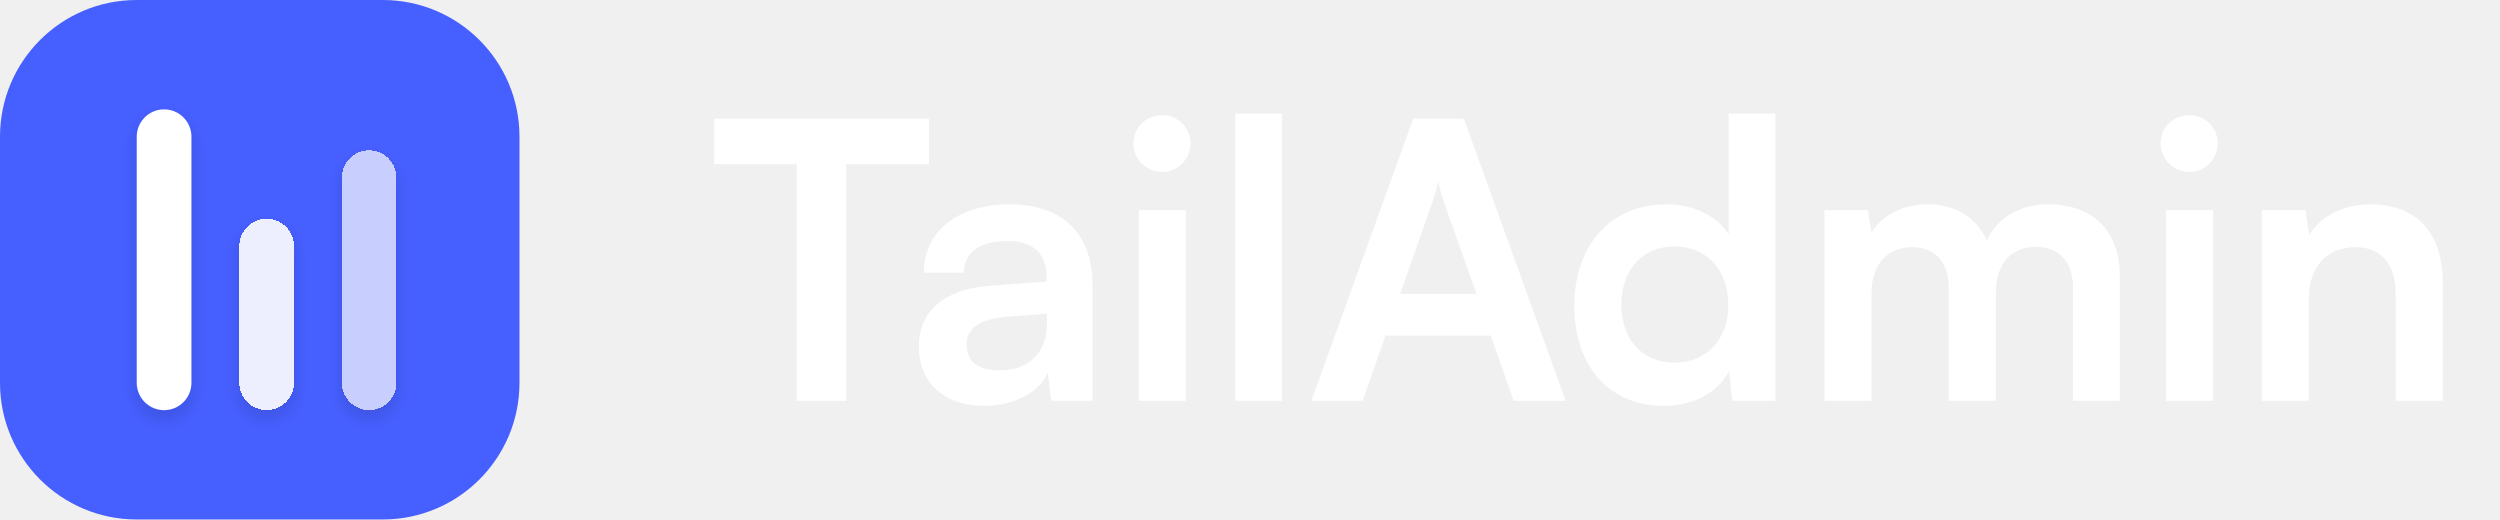
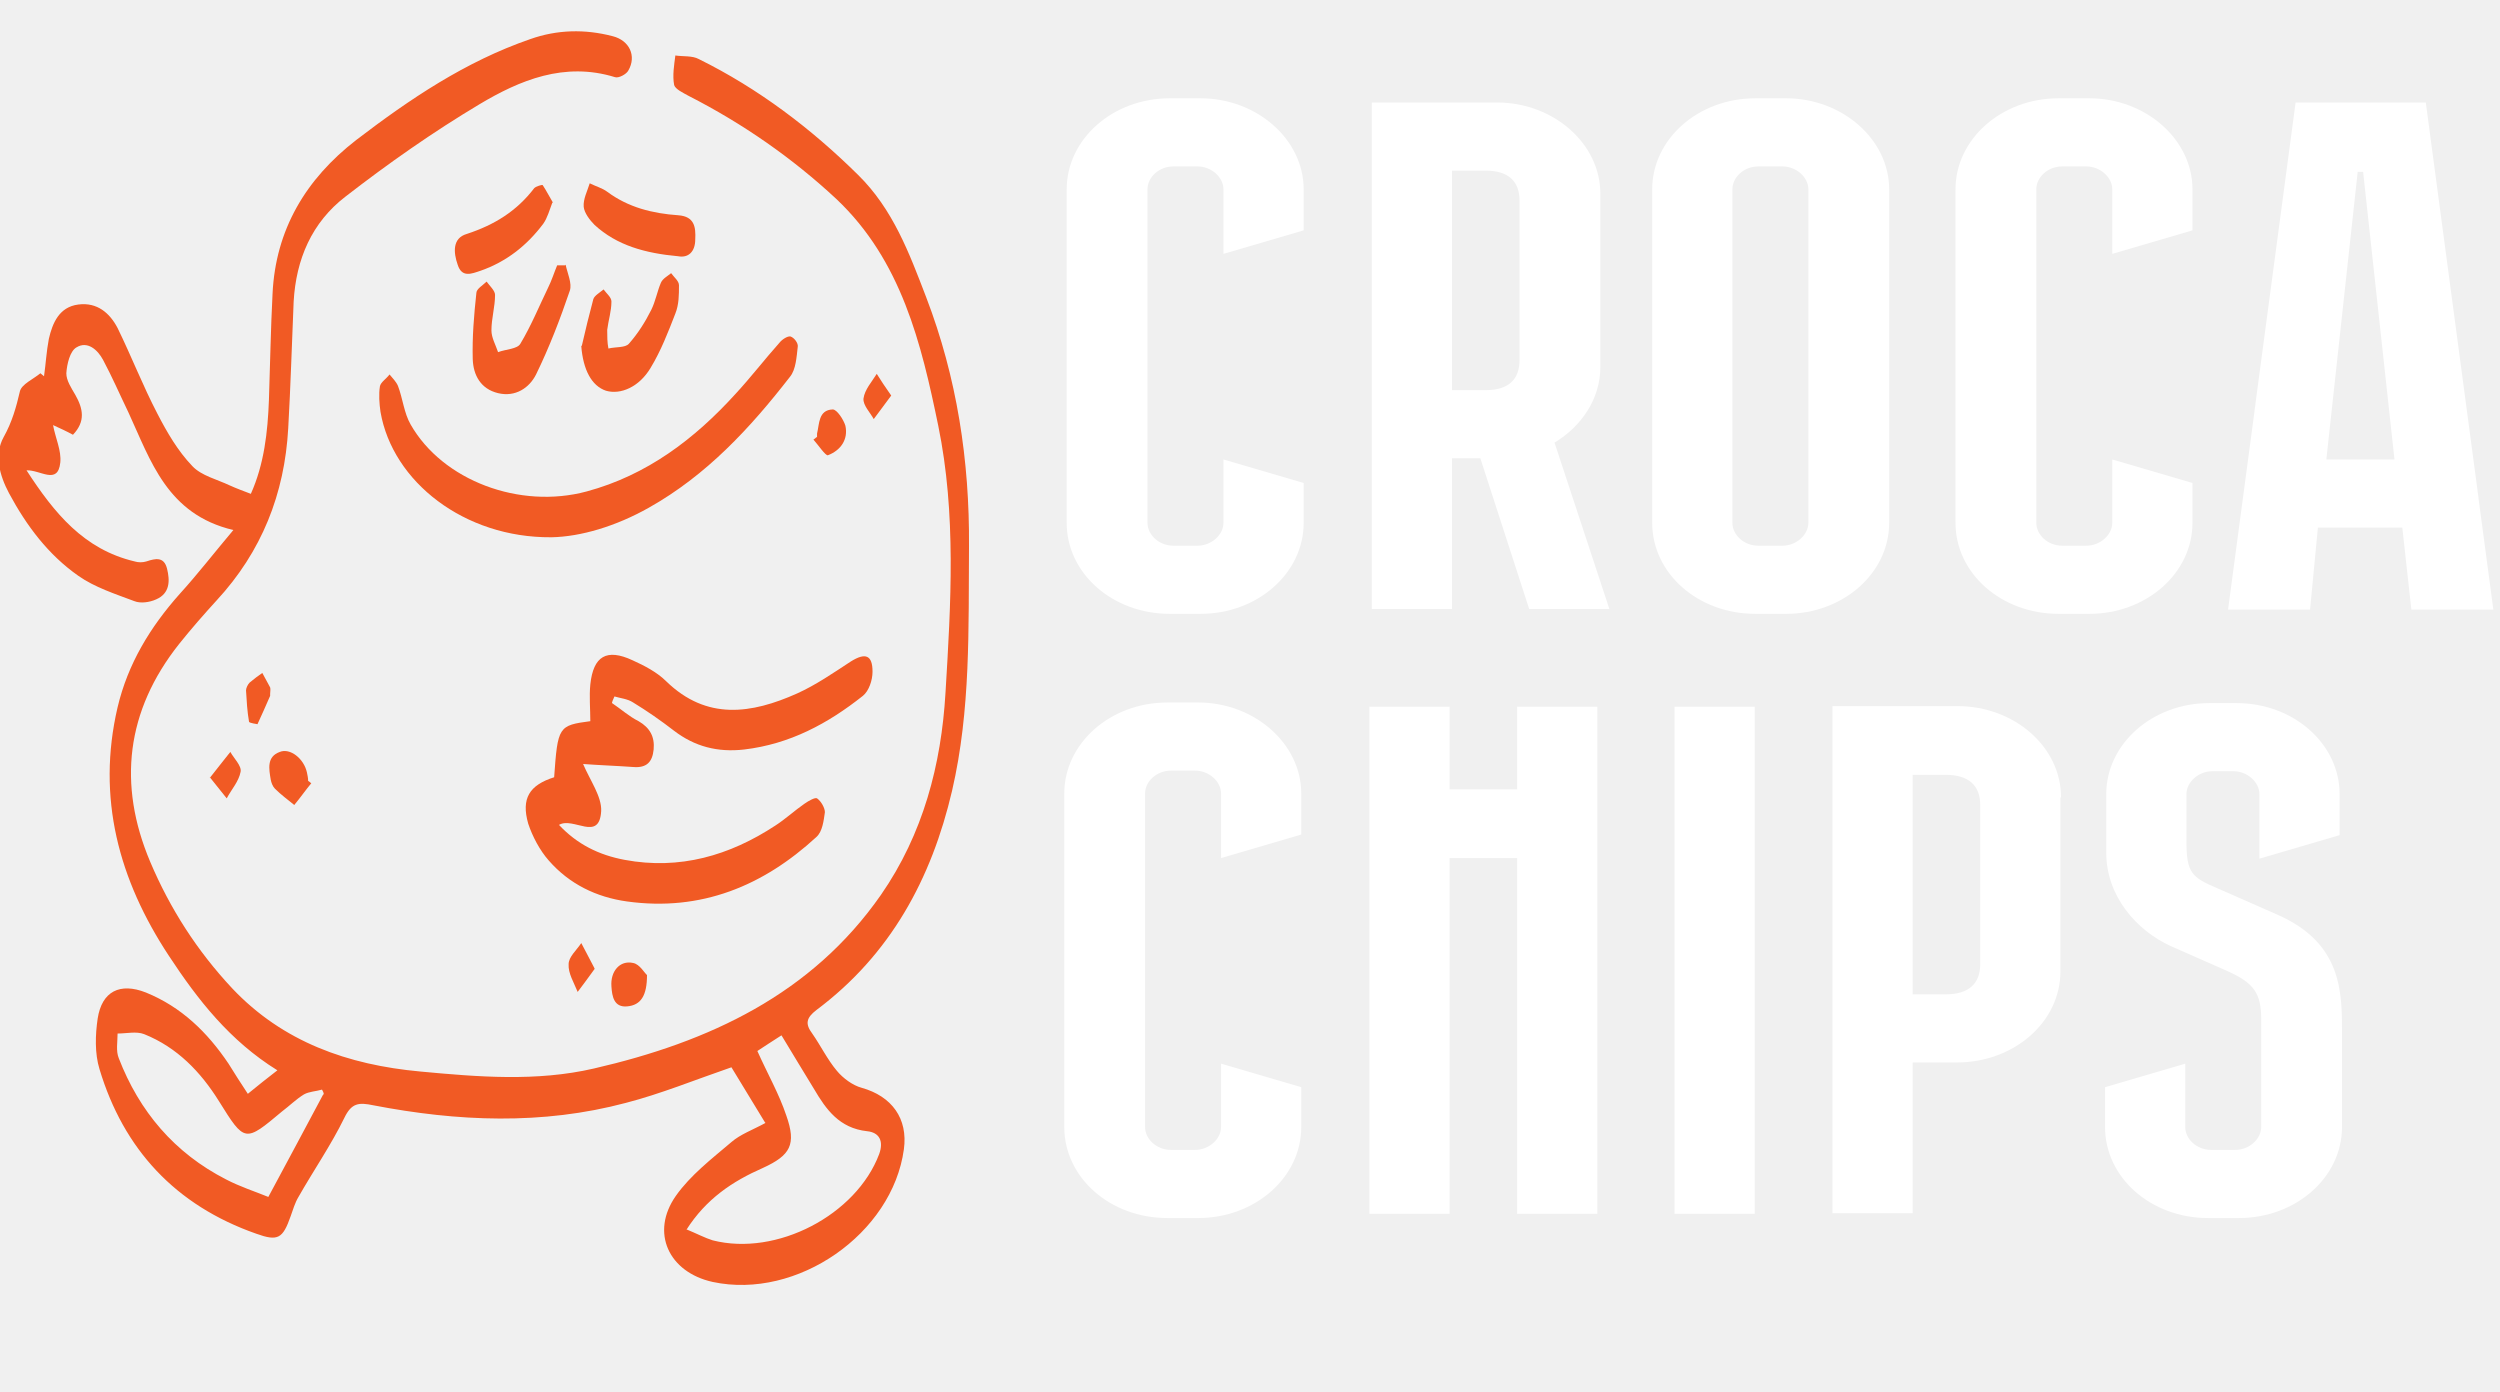
- <svg xmlns="http://www.w3.org/2000/svg" width="154" height="32" viewBox="0 0 154 32" fill="none">
-   <path d="M0 8.421C0 3.77 3.77 0 8.421 0H23.579C28.23 0 32 3.77 32 8.421V23.579C32 28.23 28.23 32 23.579 32H8.421C3.77 32 0 28.23 0 23.579V8.421Z" fill="#465FFF" />
-   <g filter="url(#filter0_d_1608_324)">
-     <path d="M8.424 8.422C8.424 7.491 9.178 6.737 10.108 6.737C11.038 6.737 11.792 7.491 11.792 8.422V23.579C11.792 24.51 11.038 25.264 10.108 25.264C9.178 25.264 8.424 24.51 8.424 23.579V8.422Z" fill="white" />
-   </g>
-   <g filter="url(#filter1_d_1608_324)">
-     <path d="M14.742 15.157C14.742 14.227 15.496 13.473 16.426 13.473C17.357 13.473 18.111 14.227 18.111 15.157V23.578C18.111 24.508 17.357 25.262 16.426 25.262C15.496 25.262 14.742 24.508 14.742 23.578V15.157Z" fill="white" fill-opacity="0.9" shape-rendering="crispEdges" />
-   </g>
-   <g filter="url(#filter2_d_1608_324)">
-     <path d="M21.055 10.946C21.055 10.016 21.809 9.262 22.739 9.262C23.669 9.262 24.423 10.016 24.423 10.946V23.578C24.423 24.508 23.669 25.262 22.739 25.262C21.809 25.262 21.055 24.508 21.055 23.578V10.946Z" fill="white" fill-opacity="0.7" shape-rendering="crispEdges" />
-   </g>
-   <path d="M44 10.115H49.089V24.691H52.132V10.115H57.221V7.309H44V10.115Z" fill="white" />
-   <path d="M60.617 25C62.448 25 64.042 24.168 64.541 22.955L64.755 24.691H67.299V17.558C67.299 14.3 65.349 12.588 62.187 12.588C59.001 12.588 56.908 14.252 56.908 16.797H59.381C59.381 15.56 60.332 14.847 62.044 14.847C63.518 14.847 64.47 15.489 64.47 17.082V17.343L60.95 17.605C58.168 17.819 56.599 19.174 56.599 21.338C56.599 23.549 58.121 25 60.617 25ZM61.569 22.812C60.261 22.812 59.547 22.289 59.547 21.219C59.547 20.268 60.237 19.674 62.044 19.507L64.493 19.317V19.935C64.493 21.742 63.352 22.812 61.569 22.812Z" fill="white" />
-   <path d="M71.6 10.591C72.551 10.591 73.335 9.806 73.335 8.831C73.335 7.856 72.551 7.095 71.6 7.095C70.601 7.095 69.816 7.856 69.816 8.831C69.816 9.806 70.601 10.591 71.6 10.591ZM70.149 24.691H73.05V12.944H70.149V24.691Z" fill="white" />
-   <path d="M78.972 24.691V7H76.095V24.691H78.972Z" fill="white" />
-   <path d="M83.941 24.691L85.344 20.672H91.835L93.238 24.691H96.448L90.171 7.309H87.056L80.778 24.691H83.941ZM88.221 12.493C88.387 12.017 88.53 11.494 88.601 11.161C88.649 11.518 88.815 12.041 88.958 12.493L90.955 18.104H86.247L88.221 12.493Z" fill="white" />
-   <path d="M102.493 25C104.276 25 105.798 24.215 106.511 22.86L106.701 24.691H109.364V7H106.487V14.443C105.75 13.277 104.3 12.588 102.659 12.588C99.116 12.588 96.976 15.203 96.976 18.865C96.976 22.503 99.092 25 102.493 25ZM103.135 22.337C101.113 22.337 99.877 20.863 99.877 18.77C99.877 16.678 101.113 15.18 103.135 15.18C105.156 15.18 106.464 16.654 106.464 18.77C106.464 20.886 105.156 22.337 103.135 22.337Z" fill="white" />
-   <path d="M115.289 24.691V18.033C115.289 16.131 116.406 15.227 117.785 15.227C119.164 15.227 120.044 16.107 120.044 17.748V24.691H122.945V18.033C122.945 16.107 124.015 15.203 125.418 15.203C126.797 15.203 127.701 16.083 127.701 17.771V24.691H130.578V17.011C130.578 14.3 129.008 12.588 126.155 12.588C124.372 12.588 122.993 13.468 122.398 14.823C121.78 13.468 120.543 12.588 118.76 12.588C117.072 12.588 115.883 13.349 115.289 14.324L115.051 12.944H112.388V24.691H115.289Z" fill="white" />
-   <path d="M134.876 10.591C135.827 10.591 136.612 9.806 136.612 8.831C136.612 7.856 135.827 7.095 134.876 7.095C133.877 7.095 133.093 7.856 133.093 8.831C133.093 9.806 133.877 10.591 134.876 10.591ZM133.426 24.691H136.327V12.944H133.426V24.691Z" fill="white" />
-   <path d="M142.225 24.691V18.366C142.225 16.464 143.318 15.227 145.102 15.227C146.6 15.227 147.575 16.178 147.575 18.152V24.691H150.476V17.462C150.476 14.419 148.954 12.588 146.005 12.588C144.412 12.588 142.985 13.277 142.248 14.466L142.011 12.944H139.324V24.691H142.225Z" fill="white" />
-   <defs>
-     <filter id="filter0_d_1608_324" x="7.424" y="6.237" width="5.368" height="20.526" filterUnits="userSpaceOnUse" color-interpolation-filters="sRGB">
-       <feFlood flood-opacity="0" result="BackgroundImageFix" />
-       <feColorMatrix in="SourceAlpha" type="matrix" values="0 0 0 0 0 0 0 0 0 0 0 0 0 0 0 0 0 0 127 0" result="hardAlpha" />
-       <feOffset dy="0.5" />
-       <feGaussianBlur stdDeviation="0.5" />
-       <feComposite in2="hardAlpha" operator="out" />
-       <feColorMatrix type="matrix" values="0 0 0 0 0 0 0 0 0 0 0 0 0 0 0 0 0 0 0.12 0" />
-       <feBlend mode="normal" in2="BackgroundImageFix" result="effect1_dropShadow_1608_324" />
-       <feBlend mode="normal" in="SourceGraphic" in2="effect1_dropShadow_1608_324" result="shape" />
-     </filter>
-     <filter id="filter1_d_1608_324" x="13.742" y="12.973" width="5.368" height="13.79" filterUnits="userSpaceOnUse" color-interpolation-filters="sRGB">
-       <feFlood flood-opacity="0" result="BackgroundImageFix" />
-       <feColorMatrix in="SourceAlpha" type="matrix" values="0 0 0 0 0 0 0 0 0 0 0 0 0 0 0 0 0 0 127 0" result="hardAlpha" />
-       <feOffset dy="0.5" />
-       <feGaussianBlur stdDeviation="0.5" />
-       <feComposite in2="hardAlpha" operator="out" />
-       <feColorMatrix type="matrix" values="0 0 0 0 0 0 0 0 0 0 0 0 0 0 0 0 0 0 0.12 0" />
-       <feBlend mode="normal" in2="BackgroundImageFix" result="effect1_dropShadow_1608_324" />
-       <feBlend mode="normal" in="SourceGraphic" in2="effect1_dropShadow_1608_324" result="shape" />
-     </filter>
-     <filter id="filter2_d_1608_324" x="20.055" y="8.762" width="5.368" height="18" filterUnits="userSpaceOnUse" color-interpolation-filters="sRGB">
-       <feFlood flood-opacity="0" result="BackgroundImageFix" />
-       <feColorMatrix in="SourceAlpha" type="matrix" values="0 0 0 0 0 0 0 0 0 0 0 0 0 0 0 0 0 0 127 0" result="hardAlpha" />
-       <feOffset dy="0.5" />
-       <feGaussianBlur stdDeviation="0.5" />
-       <feComposite in2="hardAlpha" operator="out" />
-       <feColorMatrix type="matrix" values="0 0 0 0 0 0 0 0 0 0 0 0 0 0 0 0 0 0 0.12 0" />
-       <feBlend mode="normal" in2="BackgroundImageFix" result="effect1_dropShadow_1608_324" />
-       <feBlend mode="normal" in="SourceGraphic" in2="effect1_dropShadow_1608_324" result="shape" />
-     </filter>
-   </defs>
+ <svg xmlns="http://www.w3.org/2000/svg" id="a" viewBox="0 0 414.6 230.8">
+   <path d="M126.9,186.2c-2-3.3-3.9-6.4-5.6-9.2-6.1,2.1-11.7,4.4-17.5,5.9-13.9,3.7-27.9,3.1-41.9.4-2.4-.5-3.6-.4-4.8,2.1-2.2,4.5-5.1,8.7-7.6,13.1-.6,1-.9,2.1-1.3,3.2-1.3,3.7-2.1,4.2-5.7,2.9-13.4-4.7-22-14-26-27.3-.8-2.6-.7-5.7-.3-8.4.7-4.5,3.7-6,8-4.3,5.9,2.4,10.2,6.6,13.7,11.8,1,1.6,2,3.2,3.2,5,1.7-1.4,3.1-2.5,4.9-3.9-7.9-4.9-13.2-11.7-18-19-8.3-12.6-12-26.2-8.5-41.2,1.7-7.2,5.4-13.3,10.3-18.8,3-3.3,5.7-6.8,8.9-10.6-11-2.6-13.7-11.5-17.4-19.5-1.4-2.9-2.7-5.9-4.2-8.7-.9-1.7-2.6-3.2-4.4-2.1-1.1.6-1.6,2.8-1.7,4.3,0,1.2.8,2.4,1.5,3.6,1.3,2.3,1.7,4.4-.4,6.6-1.1-.6-2.2-1.1-3.3-1.6.4,2.2,1.4,4.2,1.2,6.2-.4,3.8-3.3,1.2-5.6,1.3,4.6,7.1,9.5,13.1,17.9,15.1.6.2,1.4.2,2,0,1.5-.5,2.9-.8,3.4,1.2.5,2,.5,4.1-1.8,5.1-1.1.5-2.6.7-3.6.3-3.2-1.2-6.6-2.3-9.3-4.2-5-3.5-8.6-8.3-11.5-13.7-1.6-3-2.5-6.4-.9-9.3,1.4-2.5,2.1-5,2.7-7.6.3-1.2,2.2-2,3.4-3,.2.2.4.3.6.5.3-2.1.4-4.1.8-6.2.6-2.6,1.7-5.3,4.9-5.7,3.1-.4,5.2,1.4,6.5,3.9,2.3,4.7,4.2,9.6,6.6,14.2,1.6,3.1,3.4,6.2,5.8,8.7,1.5,1.6,4.1,2.2,6.2,3.2,1.1.5,2.2.9,3.5,1.4,2.2-4.9,2.8-10.2,3-15.6.2-5.9.3-11.8.6-17.6.5-10.6,5.5-19,13.9-25.5,8.9-6.8,18.1-13,28.8-16.7,4.5-1.6,9.1-1.7,13.7-.5,2.8.7,4,3.3,2.6,5.7-.3.6-1.6,1.3-2.2,1.1-8.4-2.6-15.8.5-22.5,4.5-7.7,4.6-15.1,9.8-22.2,15.3-5.6,4.3-8.2,10.4-8.6,17.4-.3,7-.5,14-.9,21-.6,10.9-4.4,20.5-11.9,28.6-2.1,2.3-4.2,4.7-6.2,7.2-8.8,11.1-10.2,23.3-4.8,36.1,3.3,7.8,7.8,14.8,13.6,21,8.4,8.9,19.2,12.7,31.2,13.8,9.6.9,19.3,1.7,28.8-.5,19.1-4.4,36.1-12.3,47.6-28.8,7-10.1,10-21.6,10.7-33.5.9-14.8,1.8-29.7-1.2-44.3-2.8-13.6-6.1-27.4-16.9-37.6-7.3-6.8-15.5-12.5-24.5-17.1-.9-.5-2.2-1.1-2.4-1.8-.3-1.6,0-3.3.2-4.9,1.3.2,2.8,0,3.9.6,9.9,4.9,18.6,11.5,26.4,19.2,5.8,5.7,8.5,13,11.3,20.3,5.1,13.3,7.2,27.1,7.1,41.3-.1,13.6.3,27.1-2.8,40.5-3.4,14.6-10.2,27.2-22.5,36.4-1.7,1.3-1.9,2.3-.7,3.9,1.4,2,2.5,4.3,4.1,6.2,1,1.2,2.6,2.4,4.1,2.8,5,1.4,7.7,5.1,7,10.2-1.9,14-17.7,25-31.7,22-7.3-1.6-10.4-8.2-6.1-14.3,2.4-3.4,5.9-6.1,9.2-8.9,1.5-1.3,3.5-2,5.7-3.2ZM113.9,203.9c1.7.7,3,1.4,4.3,1.8,10.6,2.7,23.8-4.2,27.6-14.3.8-2.2,0-3.6-2-3.8-4.6-.5-6.8-3.6-8.8-7-1.8-2.9-3.5-5.8-5.4-8.9-1.6,1-2.9,1.9-4,2.6,1.7,3.8,3.6,7.1,4.8,10.7,1.7,4.8.7,6.6-3.9,8.7-5,2.2-9.4,5.1-12.7,10.3ZM53.7,181.5c0-.3-.2-.6-.3-.8-1,.3-2.1.3-3,.8-1.3.8-2.4,1.9-3.6,2.8-6.2,5.2-6.2,5.2-10.5-1.7-3-4.8-6.9-8.9-12.4-11.1-1.3-.5-2.9-.1-4.4-.1,0,1.4-.3,2.9.2,4.1,3.4,8.8,9.2,15.7,17.8,20.1,2.3,1.2,4.8,2,7,2.9,3.2-6,6.2-11.5,9.1-17Z" fill="#f15a24" />
+   <path d="M101.5,116.6c1.5,1,2.8,2.2,4.4,3,1.9,1.1,2.7,2.6,2.5,4.7-.2,2-1.1,3.1-3.4,2.9-2.8-.2-5.7-.3-8.3-.5,1.2,2.8,3.1,5.4,3,7.8-.3,5.2-4.6.9-7,2.3,3,3.2,6.6,5,10.9,5.8,9.1,1.7,17.4-.7,25-5.7,1.7-1.1,3.2-2.5,4.8-3.6.7-.5,1.8-1.1,2.1-.9.7.5,1.3,1.6,1.3,2.3-.2,1.4-.4,3.2-1.4,4.1-8.8,8.1-19.1,12.4-31.4,10.7-5.1-.7-9.6-2.9-13-6.8-1.5-1.7-2.7-4-3.4-6.1-1.2-4.2.2-6.4,4.3-7.7.6-8.4.7-8.6,6-9.3,0-2-.2-4.1,0-6.1.5-4.7,2.7-6,7-4,2,.9,4.1,2,5.6,3.5,6.7,6.5,14.1,5.4,21.7,2,3.1-1.4,6-3.4,8.9-5.3,2.4-1.5,3.6-1.1,3.6,1.7,0,1.4-.6,3.2-1.6,4-5.8,4.6-12.1,8-19.7,8.9-4.4.5-8.2-.5-11.6-3.1-2.2-1.7-4.5-3.3-6.8-4.7-.9-.6-2.1-.7-3.1-1-.1.3-.3.6-.4,1Z" fill="#f15a24" />
+   <path d="M91.4,89.1c-14.4.1-26.3-9.2-28.3-20.8-.2-1.4-.3-2.9-.1-4.2.1-.7,1.1-1.3,1.6-2,.5.6,1.1,1.2,1.4,1.9.8,2.1,1,4.5,2.1,6.4,5.3,9.3,18.1,14.1,29.2,11.1,10-2.7,17.9-8.7,24.7-16.2,2.5-2.7,4.8-5.7,7.3-8.5.4-.5,1.3-1.1,1.8-1,.6.2,1.3,1.1,1.2,1.7-.2,1.7-.3,3.8-1.3,5-6.6,8.5-13.8,16.3-23.4,21.7-5.5,3.1-11.3,4.8-16.1,4.9Z" fill="#f15a24" />
+   <path d="M93.8,43.9c.3,1.4,1.1,3.1.7,4.3-1.6,4.7-3.4,9.4-5.6,13.9-1.1,2.2-3.4,3.8-6.3,3.1-2.9-.7-4.1-3-4.2-5.6-.1-3.7.2-7.3.6-11,0-.7,1.1-1.3,1.7-1.9.5.7,1.4,1.5,1.4,2.2,0,2-.6,3.9-.6,5.9,0,1.2.7,2.4,1.1,3.6,1.3-.5,3.2-.5,3.7-1.4,1.8-3,3.1-6.2,4.6-9.3.6-1.2,1-2.5,1.5-3.7.4,0,.9,0,1.3,0Z" fill="#f15a24" />
+   <path d="M96.5,57.3c.6-2.6,1.2-5.1,1.9-7.7.2-.6,1.1-1.1,1.7-1.6.5.7,1.3,1.3,1.3,2,0,1.6-.5,3.1-.7,4.7,0,1,0,2.1.2,3.1,1.2-.3,2.8-.1,3.4-.8,1.5-1.7,2.7-3.6,3.7-5.6.7-1.4,1-3.1,1.6-4.5.3-.7,1.1-1.1,1.7-1.6.5.7,1.3,1.3,1.3,2,0,1.6,0,3.2-.6,4.7-1.2,3.1-2.4,6.2-4.1,9-1.9,3.2-5,4.5-7.4,3.8-2.4-.8-3.8-3.5-4.1-7.4Z" fill="#f15a24" />
+   <path d="M112.5,42.5c-5.5-.5-10.2-1.8-13.9-5.2-.8-.8-1.7-2-1.8-3-.1-1.3.6-2.6,1-3.9,1,.5,2.1.8,2.9,1.4,3.5,2.6,7.5,3.6,11.8,3.9,2.7.2,2.9,2,2.8,4,0,2.1-1.2,3.1-2.8,2.8Z" fill="#f15a24" />
+   <path d="M91.6,33.6c-.5,1.3-.8,2.5-1.5,3.5-2.7,3.6-6.1,6.3-10.4,7.8-1.5.5-3.1,1.2-3.8-1-.7-2-.9-4.4,1.5-5.1,4.6-1.5,8.3-3.8,11.2-7.6.3-.3,1.3-.6,1.4-.5.6.9,1.1,1.9,1.7,2.9Z" fill="#f15a24" />
+   <path d="M51.7,129.8c-1,1.2-1.9,2.5-2.9,3.7-1.1-.9-2.2-1.7-3.2-2.7-.4-.4-.6-1-.7-1.5-.3-1.8-.7-3.8,1.5-4.6,1.7-.7,4,1.1,4.5,3.4.1.5.2.9.2,1.4.2.1.4.3.5.4Z" fill="#f15a24" />
+   <path d="M107.3,161.7c0,3.4-1,5-3.3,5.2-2.2.2-2.5-1.7-2.6-3.3-.2-2.5,1.4-4.4,3.6-3.9,1.1.2,1.9,1.7,2.3,2Z" fill="#f15a24" />
+   <path d="M44.8,115.1c0,0,0,.2,0,.3-.7,1.6-1.4,3.2-2.1,4.7,0,0-1.4-.2-1.4-.4-.3-1.7-.4-3.5-.5-5.2,0-.4.3-1,.6-1.3.7-.6,1.4-1.1,2.1-1.6.4.8.9,1.6,1.3,2.4.1.3,0,.7,0,1.1,0,0,0,0,0,0Z" fill="#f15a24" />
+   <path d="M135.5,72.5c0-.2,0-.4,0-.6.4-1.6.2-3.9,2.6-4,.7,0,1.8,1.7,2.1,2.7.5,2.3-.8,4.1-2.9,4.9-.4.1-1.6-1.7-2.4-2.6.2-.1.4-.3.5-.4Z" fill="#f15a24" />
+   <path d="M34.8,129c1.3-1.7,2.4-3,3.4-4.3.6,1.1,1.9,2.3,1.7,3.3-.3,1.6-1.5,2.9-2.3,4.4-.8-1-1.6-2-2.8-3.5Z" fill="#f15a24" />
+   <path d="M98.6,160.7c-1,1.4-1.9,2.6-2.8,3.8-.6-1.5-1.6-3.1-1.5-4.6,0-1.2,1.3-2.3,2.1-3.5.7,1.3,1.3,2.5,2.2,4.2Z" fill="#f15a24" />
+   <path d="M147.8,65.6c-1.1,1.5-2,2.7-2.9,3.9-.6-1.1-1.8-2.3-1.7-3.4.2-1.5,1.4-2.8,2.2-4.1.7,1.1,1.4,2.2,2.4,3.6Z" fill="#f15a24" />
+   <path d="M202.9,76.2l13.3,3.9v6.6c0,8.4-7.7,15.1-17.1,15.1h-5.1c-9.5,0-17.1-6.7-17.1-15.1V31.4c0-8.3,7.6-15.1,17.1-15.1h5.1c9.3,0,17.1,6.8,17.1,15.1v6.8l-13.3,3.9v-10.7c0-2-2-3.8-4.3-3.8h-4c-2.4,0-4.3,1.8-4.3,3.8v55.3c0,2,1.9,3.8,4.3,3.8h4c2.3,0,4.3-1.8,4.3-3.8v-10.5Z" fill="#fff" />
+   <path d="M245.3,76h-4.5v25h-13.3V17h20.8c9.3,0,17.1,6.8,17.1,15.1v28.8c0,5.2-3.1,9.8-7.6,12.5l9.1,27.6h-13.3l-8.1-25ZM246.4,64.7c3.7,0,5.6-1.7,5.6-5v-26.4c0-3.3-1.9-5-5.6-5h-5.6v36.4h5.6Z" fill="#fff" />
+   <path d="M274,86.7V31.4c0-8.3,7.6-15.1,17.1-15.1h5.1c9.3,0,17.1,6.8,17.1,15.1v55.3c0,8.4-7.7,15.1-17.1,15.1h-5.1c-9.5,0-17.1-6.7-17.1-15.1ZM287.3,31.4v55.3c0,2,1.9,3.8,4.3,3.8h4c2.3,0,4.3-1.8,4.3-3.8V31.4c0-2-2-3.8-4.3-3.8h-4c-2.4,0-4.3,1.8-4.3,3.8Z" fill="#fff" />
+   <path d="M350.3,76.2l13.3,3.9v6.6c0,8.4-7.7,15.1-17.1,15.1h-5.1c-9.5,0-17.1-6.7-17.1-15.1V31.4c0-8.3,7.6-15.1,17.1-15.1h5.1c9.3,0,17.1,6.8,17.1,15.1v6.8l-13.3,3.9v-10.7c0-2-2-3.8-4.3-3.8h-4c-2.4,0-4.3,1.8-4.3,3.8v55.3c0,2,1.9,3.8,4.3,3.8h4c2.3,0,4.3-1.8,4.3-3.8v-10.5Z" fill="#fff" />
+   <path d="M413.5,101.1h-13.6l-1.5-13.6h-14l-1.3,13.6h-13.6l11.2-84.1h21.6l11.2,84.1ZM397.1,76.2l-5.2-47.7h-.9l-5.2,47.7h11.3Z" fill="#fff" />
+   <path d="M202.5,176.4l13.3,3.9v6.6c0,8.4-7.7,15.1-17.1,15.1h-5.1c-9.5,0-17.1-6.7-17.1-15.1v-55.3c0-8.3,7.6-15.1,17.1-15.1h5.1c9.3,0,17.1,6.8,17.1,15.1v6.8l-13.3,3.9v-10.7c0-2-2-3.8-4.3-3.8h-4c-2.4,0-4.3,1.8-4.3,3.8v55.3c0,2,1.9,3.8,4.3,3.8h4c2.3,0,4.3-1.8,4.3-3.8v-10.5Z" fill="#fff" />
+   <path d="M264.9,117.2v84.1h-13.3v-59h-11.2v59h-13.3v-84.1h13.3v13.7h11.2v-13.7h13.3Z" fill="#fff" />
+   <path d="M277.7,117.2h13.3v84.1h-13.3v-84.1Z" fill="#fff" />
+   <path d="M341.7,132.3v28.8c0,8.4-7.7,15.1-17.2,15.1h-7.3v25h-13.3v-84.1h20.7c9.5,0,17.2,6.8,17.2,15.1ZM328.4,133.5c0-3.3-2-5-5.7-5h-5.5v36.4h5.5c3.7,0,5.7-1.7,5.7-5v-26.4Z" fill="#fff" />
+   <path d="M388.4,171.2v15.7c0,8.4-7.7,15.1-17.1,15.1h-5.1c-9.5,0-17.1-6.7-17.1-15.1v-6.6l13.3-3.9v10.5c0,2,1.9,3.8,4.3,3.8h4c2.3,0,4.3-1.8,4.3-3.8v-17.8c0-4.4-1.2-6.1-5.7-8.1l-9.3-4.1c-5.7-2.6-10.7-8.3-10.7-15.5v-9.7c0-8.3,7.6-15.1,17.1-15.1h4.5c9.5,0,17.1,6.8,17.1,15.1v6.8l-13.3,3.9v-10.7c0-2-2-3.8-4.3-3.8h-3.5c-2.3,0-4.3,1.8-4.3,3.8v7.8c0,5.3.9,6,5.1,7.8l10,4.4c10.7,4.7,10.7,12.8,10.7,19.6Z" fill="#fff" />
</svg>
